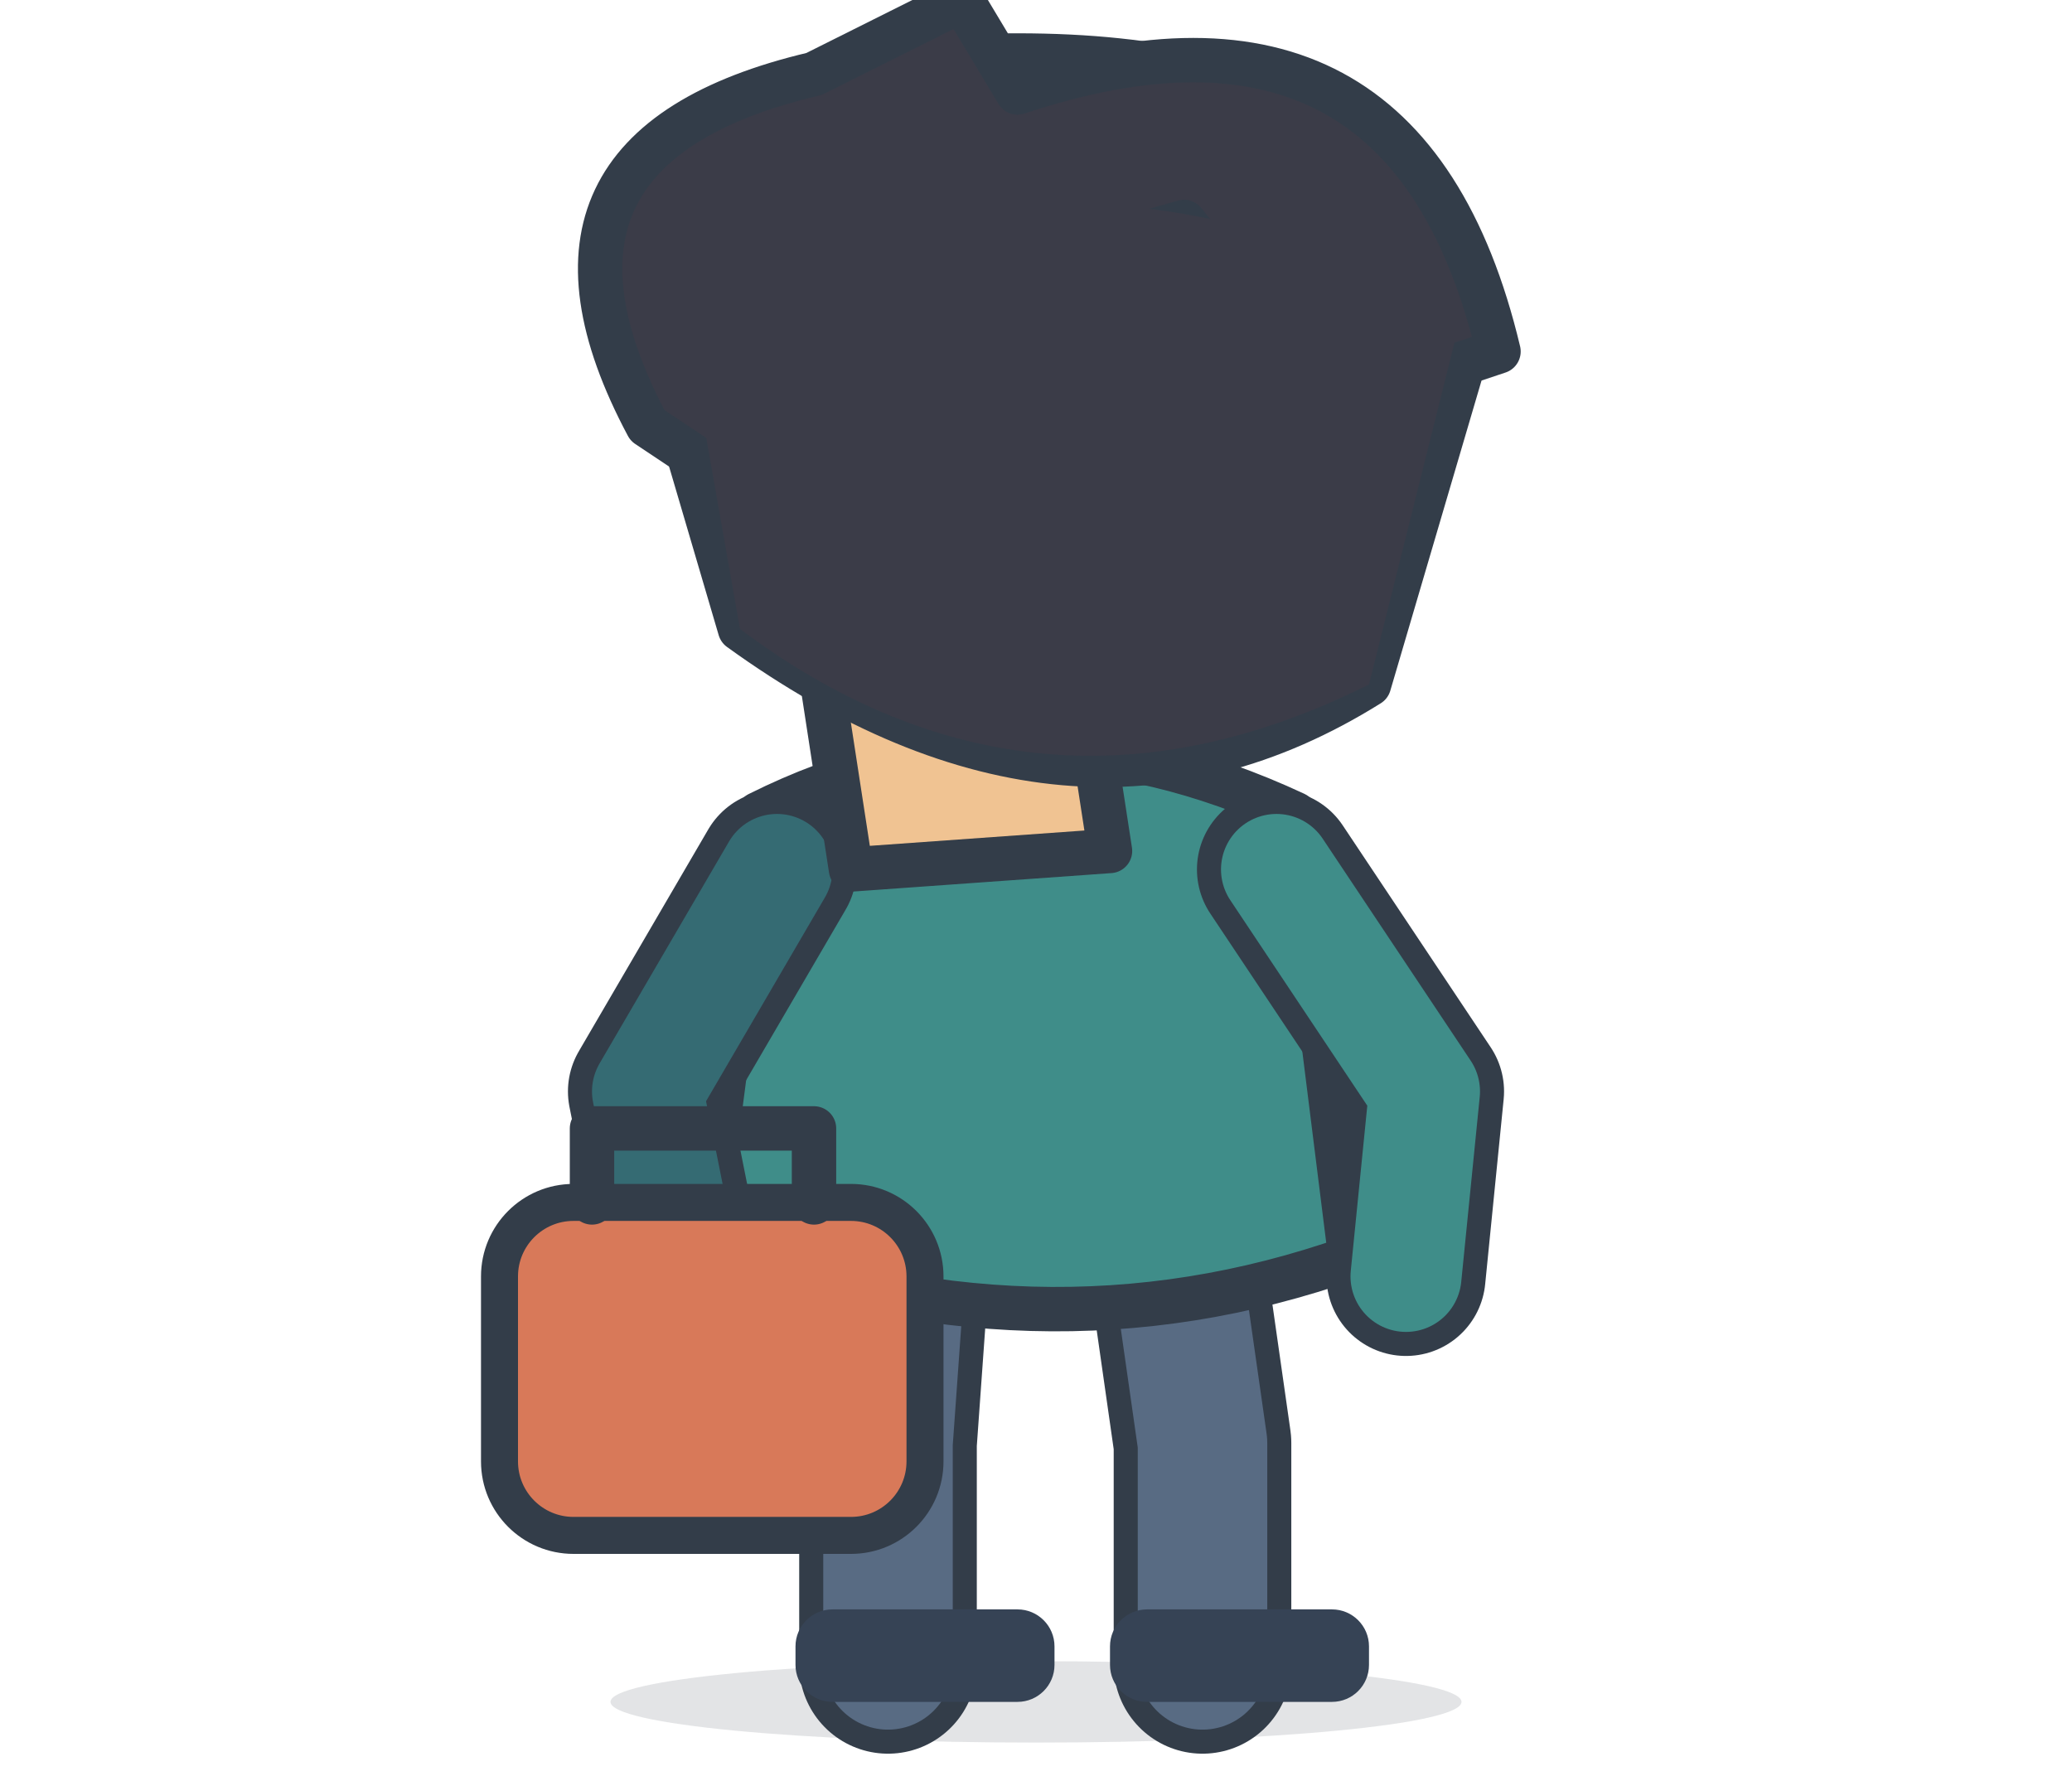
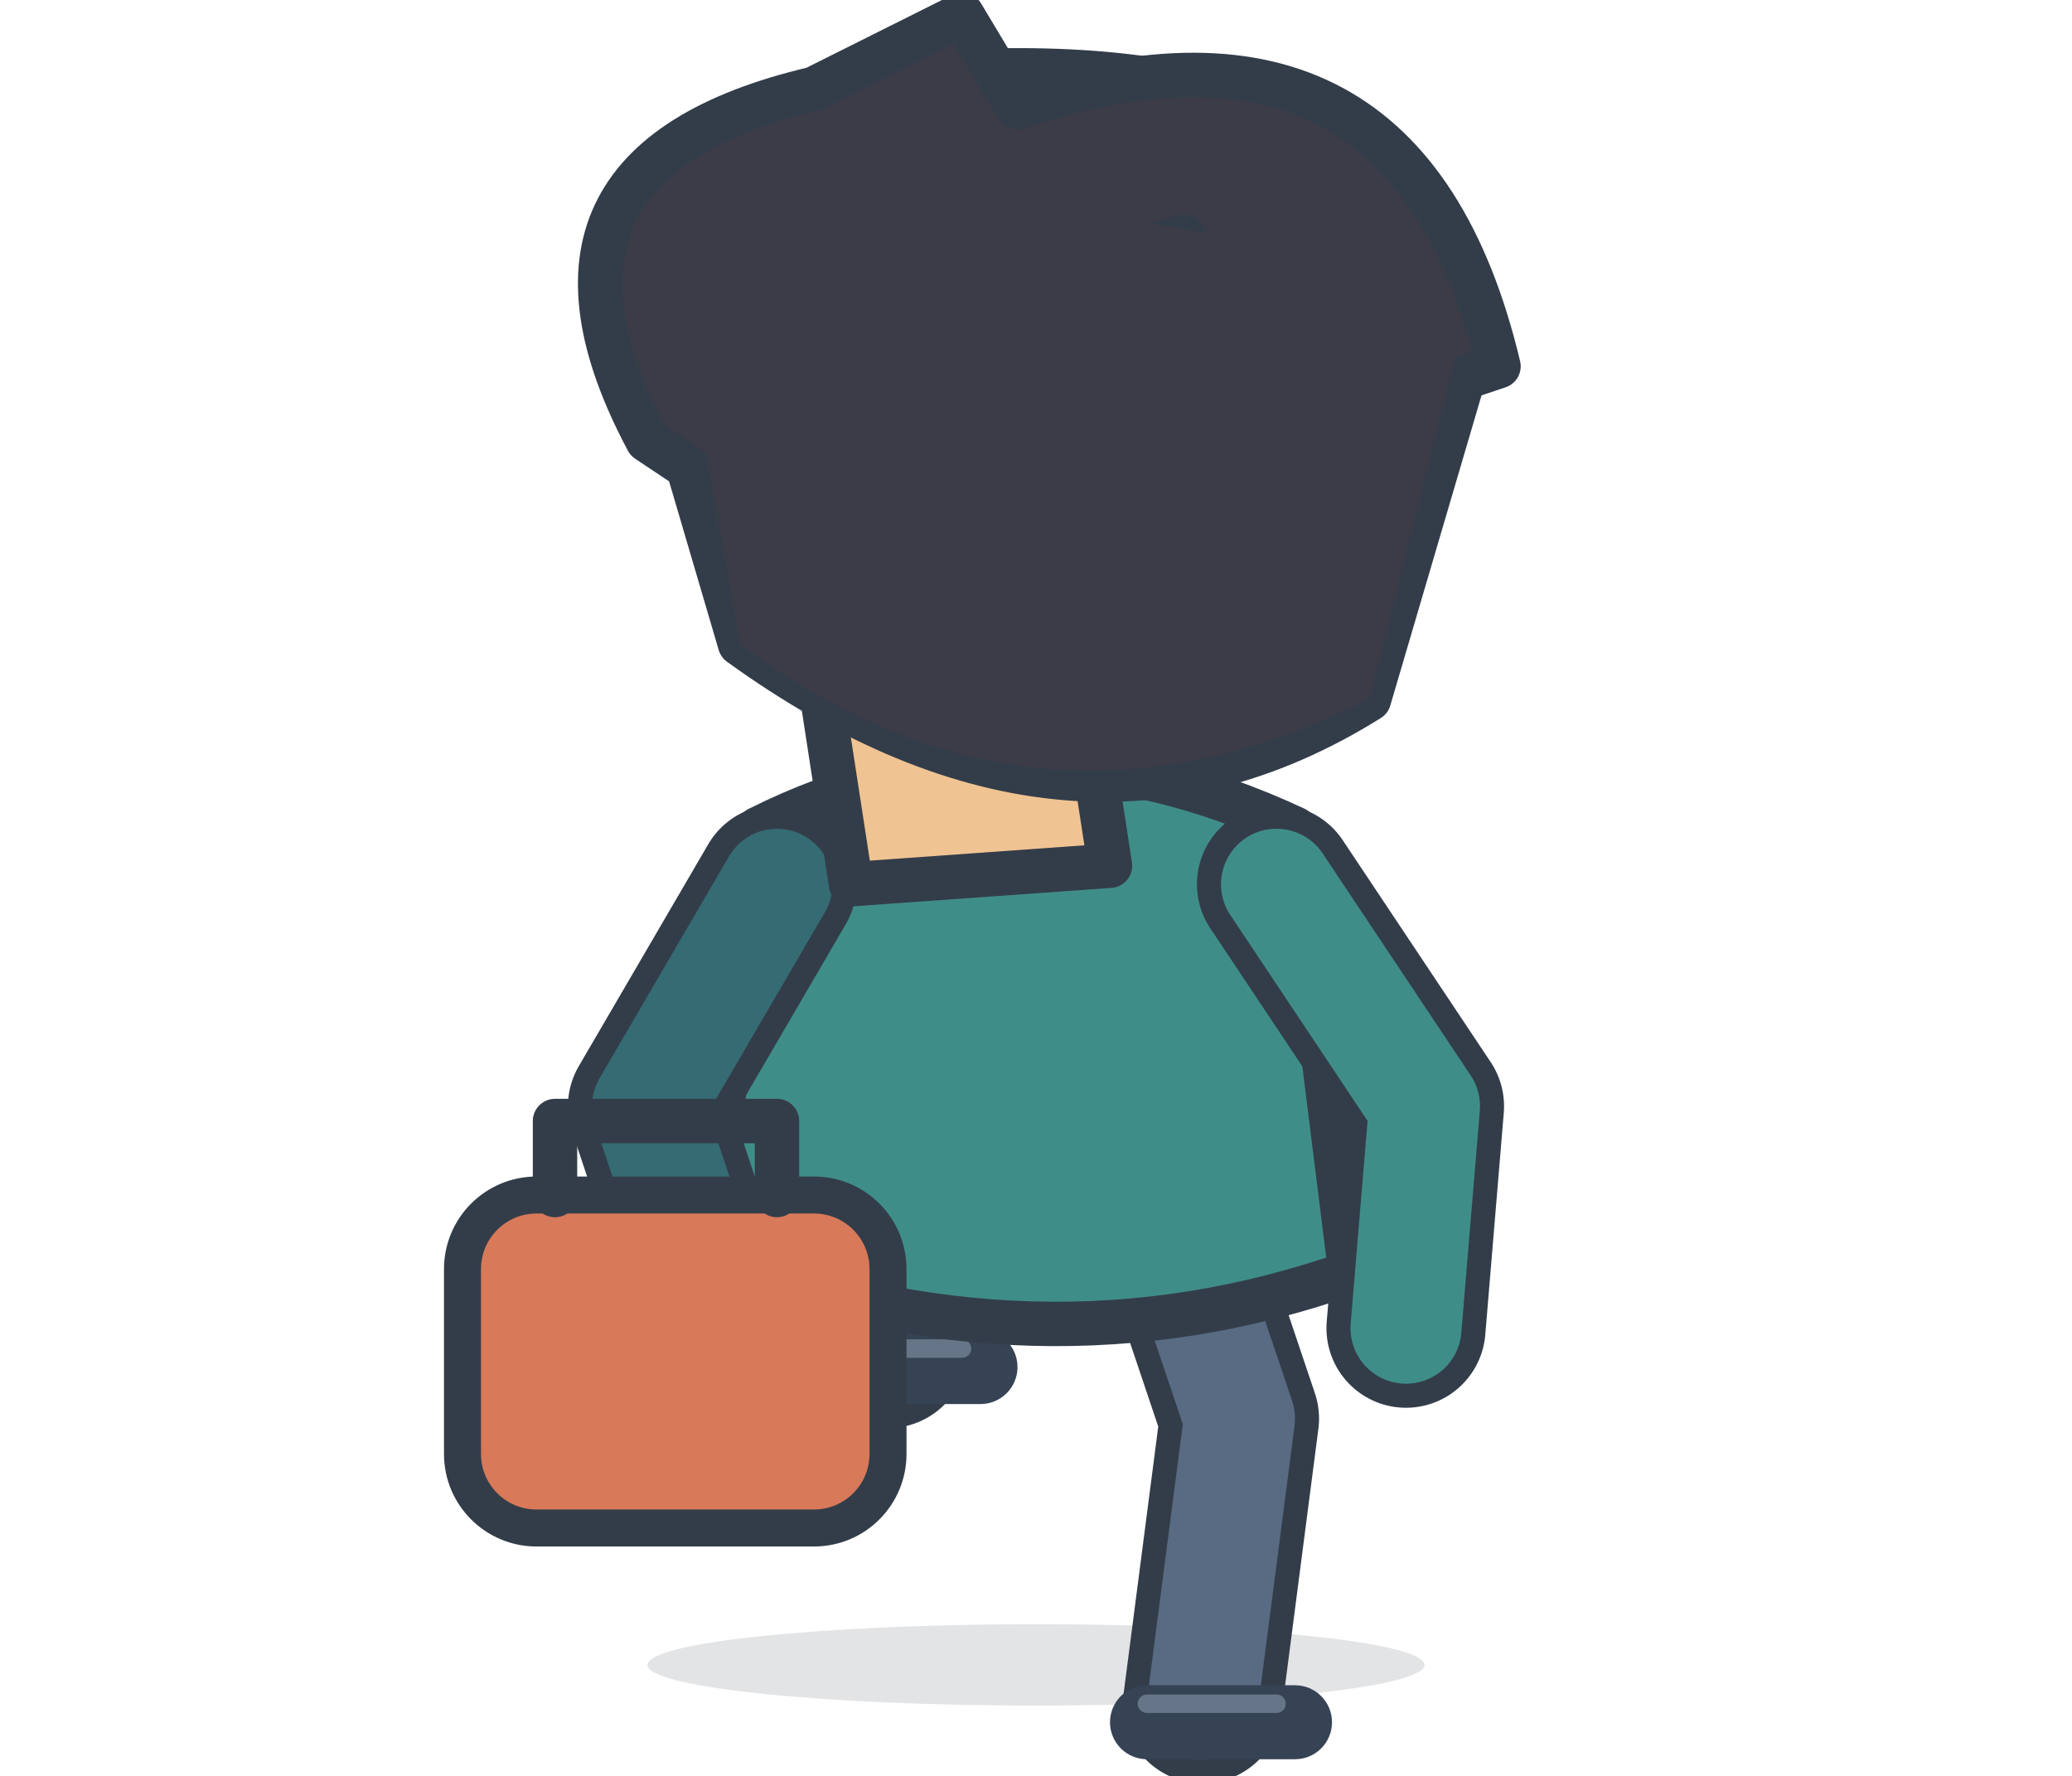
<svg xmlns="http://www.w3.org/2000/svg" width="112" height="96" viewBox="0 0 112 96">
-   <ellipse cx="56" cy="92" rx="23" ry="2.2" fill="#333d49" opacity=".14" />
-   <path d="M49 64L48 78L48 90" fill="none" stroke="#333d49" stroke-width="9.6" stroke-linejoin="round" stroke-linecap="round" />
-   <path d="M49 64L48 78L48 90" fill="none" stroke="#586b83" stroke-width="7" stroke-linejoin="round" stroke-linecap="round" />
-   <rect x="43" y="87" width="14" height="5" rx="2" fill="#364355" />
-   <path d="M63 64L65 78L65 90" fill="none" stroke="#333d49" stroke-width="9.6" stroke-linejoin="round" stroke-linecap="round" />
-   <path d="M63 64L65 78L65 90" fill="none" stroke="#586b83" stroke-width="7" stroke-linejoin="round" stroke-linecap="round" />
-   <rect x="60" y="87" width="14" height="5" rx="2" fill="#364355" />
-   <path d="M41 44q14-7 29 0l3 24q-17 6-35-1Z" fill="#3f8d89" stroke="#333d49" stroke-width="2.4" stroke-linejoin="round" stroke-linecap="round" />
-   <path d="M42 47L35 59L37 69" fill="none" stroke="#333d49" stroke-width="8.6" stroke-linejoin="round" stroke-linecap="round" />
-   <path d="M42 47L35 59L37 69" fill="none" stroke="#356b73" stroke-width="6" stroke-linejoin="round" stroke-linecap="round" />
-   <path d="M69 47L77 59L76 69" fill="none" stroke="#333d49" stroke-width="8.6" stroke-linejoin="round" stroke-linecap="round" />
-   <path d="M69 47L77 59L76 69" fill="none" stroke="#3f8d89" stroke-width="6" stroke-linejoin="round" stroke-linecap="round" />
-   <rect x="27" y="65" width="23" height="18" rx="4" fill="#d87959" stroke="#333d49" stroke-width="2" />
-   <path d="M32 65v-4h12v4" fill="none" stroke="#333d49" stroke-width="2.4" stroke-linejoin="round" stroke-linecap="round" />
-   <path d="M44 34 58 33l2 13-14 1Z" fill="#f0c392" stroke="#333d49" stroke-width="2.4" stroke-linejoin="round" stroke-linecap="round" />
-   <path d="M35 17Q34 3 55 3q23 0 24 17l-5 17Q58 47 40 34Z" fill="#f0c392" stroke="#333d49" stroke-width="2.4" stroke-linejoin="round" stroke-linecap="round" />
-   <path d="M35 23Q27 8 44 4L52 0l3 5Q76-2 81 19l-9 3-8-10-21 6-2 9Z" fill="#3b3c48" stroke="#333d49" stroke-width="2.4" stroke-linejoin="round" stroke-linecap="round" />
-   <path d="M37 17q20-12 42 0l-5 20q-18 9-34-3Z" fill="#3b3c48" />
+   <ellipse cx="56" cy="90" rx="21" ry="2.2" fill="#333d49" opacity=".14" />
+   <path d="M49 64.8L46 69.965L48 72.9" fill="none" stroke="#333d49" stroke-width="8.6" stroke-linejoin="round" stroke-linecap="round" />
+   <path d="M49 64.8L46 69.965L48 72.9" fill="none" stroke="#486074" stroke-width="6" stroke-linejoin="round" stroke-linecap="round" />
+   <rect x="43" y="71.9" width="12" height="4" rx="2" fill="#364355" />
+   <path d="M45 72.9h7" fill="none" stroke="#667587" stroke-width="1" stroke-linejoin="round" stroke-linecap="round" />
+   <path d="M63 64.8L67 76.685L65 92.1" fill="none" stroke="#333d49" stroke-width="8.6" stroke-linejoin="round" stroke-linecap="round" />
+   <path d="M63 64.8L67 76.685L65 92.1" fill="none" stroke="#586b83" stroke-width="6" stroke-linejoin="round" stroke-linecap="round" />
+   <rect x="60" y="91.1" width="12" height="4" rx="2" fill="#364355" />
+   <path d="M62 92.1h7" fill="none" stroke="#667587" stroke-width="1" stroke-linejoin="round" stroke-linecap="round" />
+   <g transform="translate(0 0.8)">
+     <path d="M41 44q14-7 29 0l3 24q-17 6-35-1Z" fill="#3f8d89" stroke="#333d49" stroke-width="2.4" stroke-linejoin="round" stroke-linecap="round" />
+     <path d="M42 47L35 59L37 65" fill="none" stroke="#333d49" stroke-width="8.6" stroke-linejoin="round" stroke-linecap="round" />
+     <path d="M42 47L35 59L37 65" fill="none" stroke="#356b73" stroke-width="6" stroke-linejoin="round" stroke-linecap="round" />
+     <path d="M69 47L77 59L76 71" fill="none" stroke="#333d49" stroke-width="8.6" stroke-linejoin="round" stroke-linecap="round" />
+     <path d="M69 47L77 59L76 71" fill="none" stroke="#3f8d89" stroke-width="6" stroke-linejoin="round" stroke-linecap="round" />
+     <rect x="25" y="63.8" width="23" height="18" rx="4" fill="#d87959" stroke="#333d49" stroke-width="2" />
+     <path d="M30 63.8v-4h12v4" fill="none" stroke="#333d49" stroke-width="2.4" stroke-linejoin="round" stroke-linecap="round" />
+     <path d="M44 34 58 33l2 13-14 1Z" fill="#f0c392" stroke="#333d49" stroke-width="2.4" stroke-linejoin="round" stroke-linecap="round" />
+     <path d="M35 17Q34 3 55 3q23 0 24 17l-5 17Q58 47 40 34Z" fill="#f0c392" stroke="#333d49" stroke-width="2.4" stroke-linejoin="round" stroke-linecap="round" />
+     <path d="M35 23Q27 8 44 4L52 0l3 5Q76-2 81 19l-9 3-8-10-21 6-2 9Z" fill="#3b3c48" stroke="#333d49" stroke-width="2.4" stroke-linejoin="round" stroke-linecap="round" />
+     <path d="M37 17q20-12 42 0l-5 20q-18 9-34-3Z" fill="#3b3c48" />
+   </g>
</svg>
